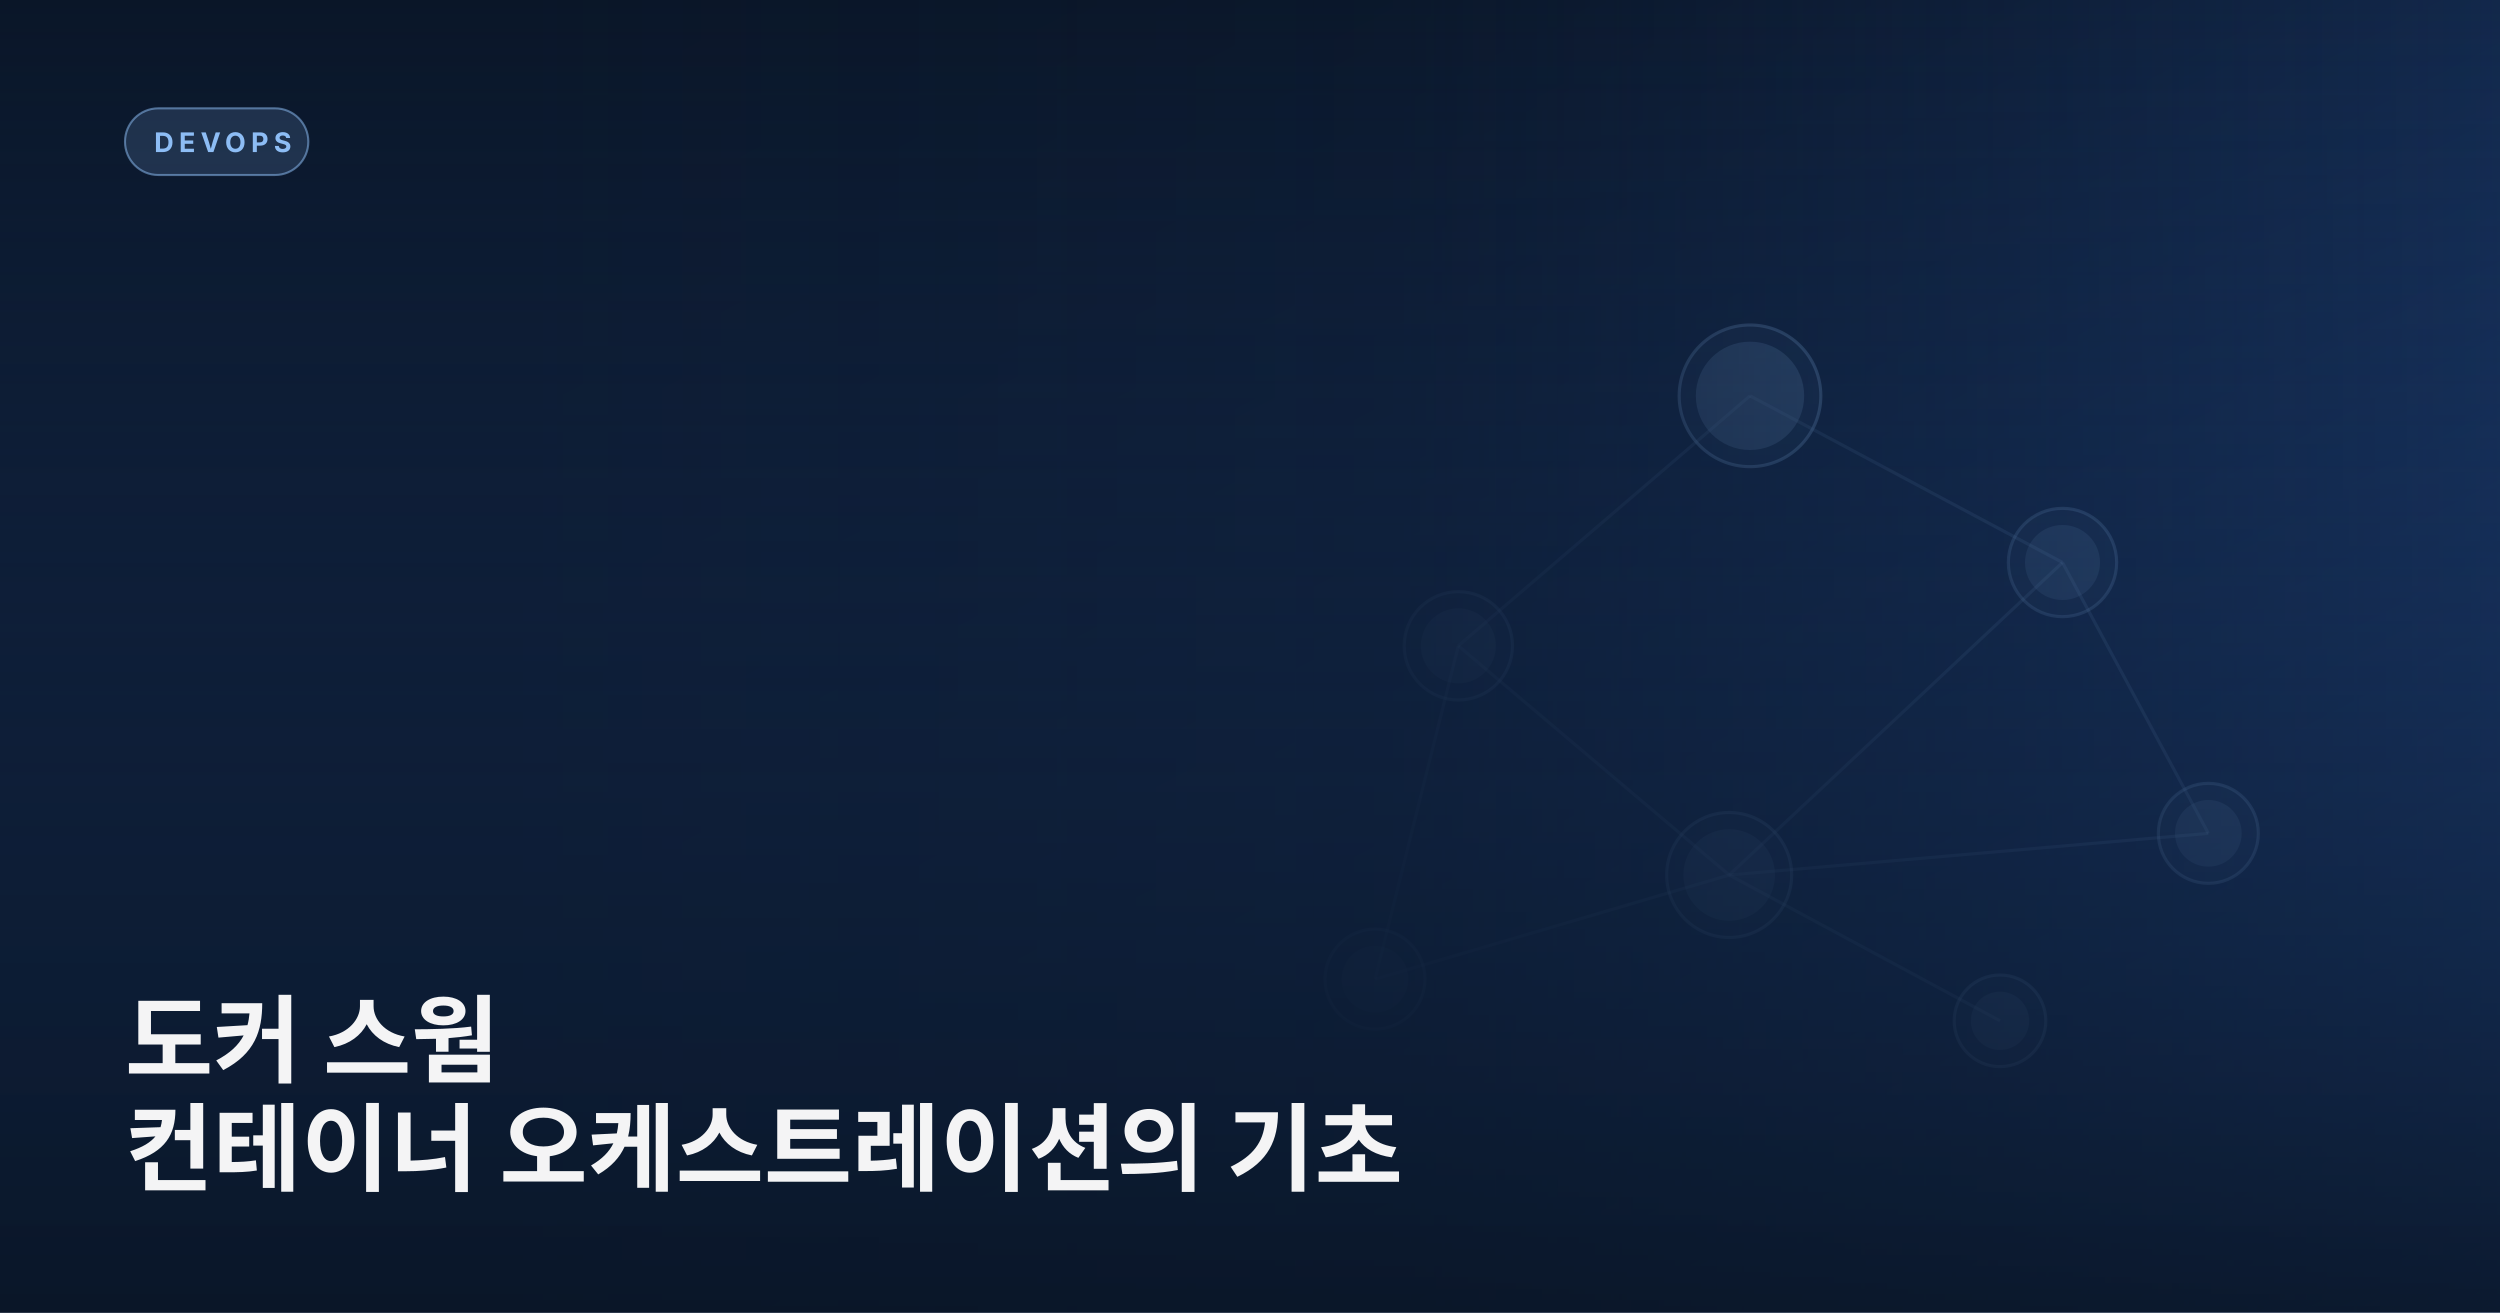
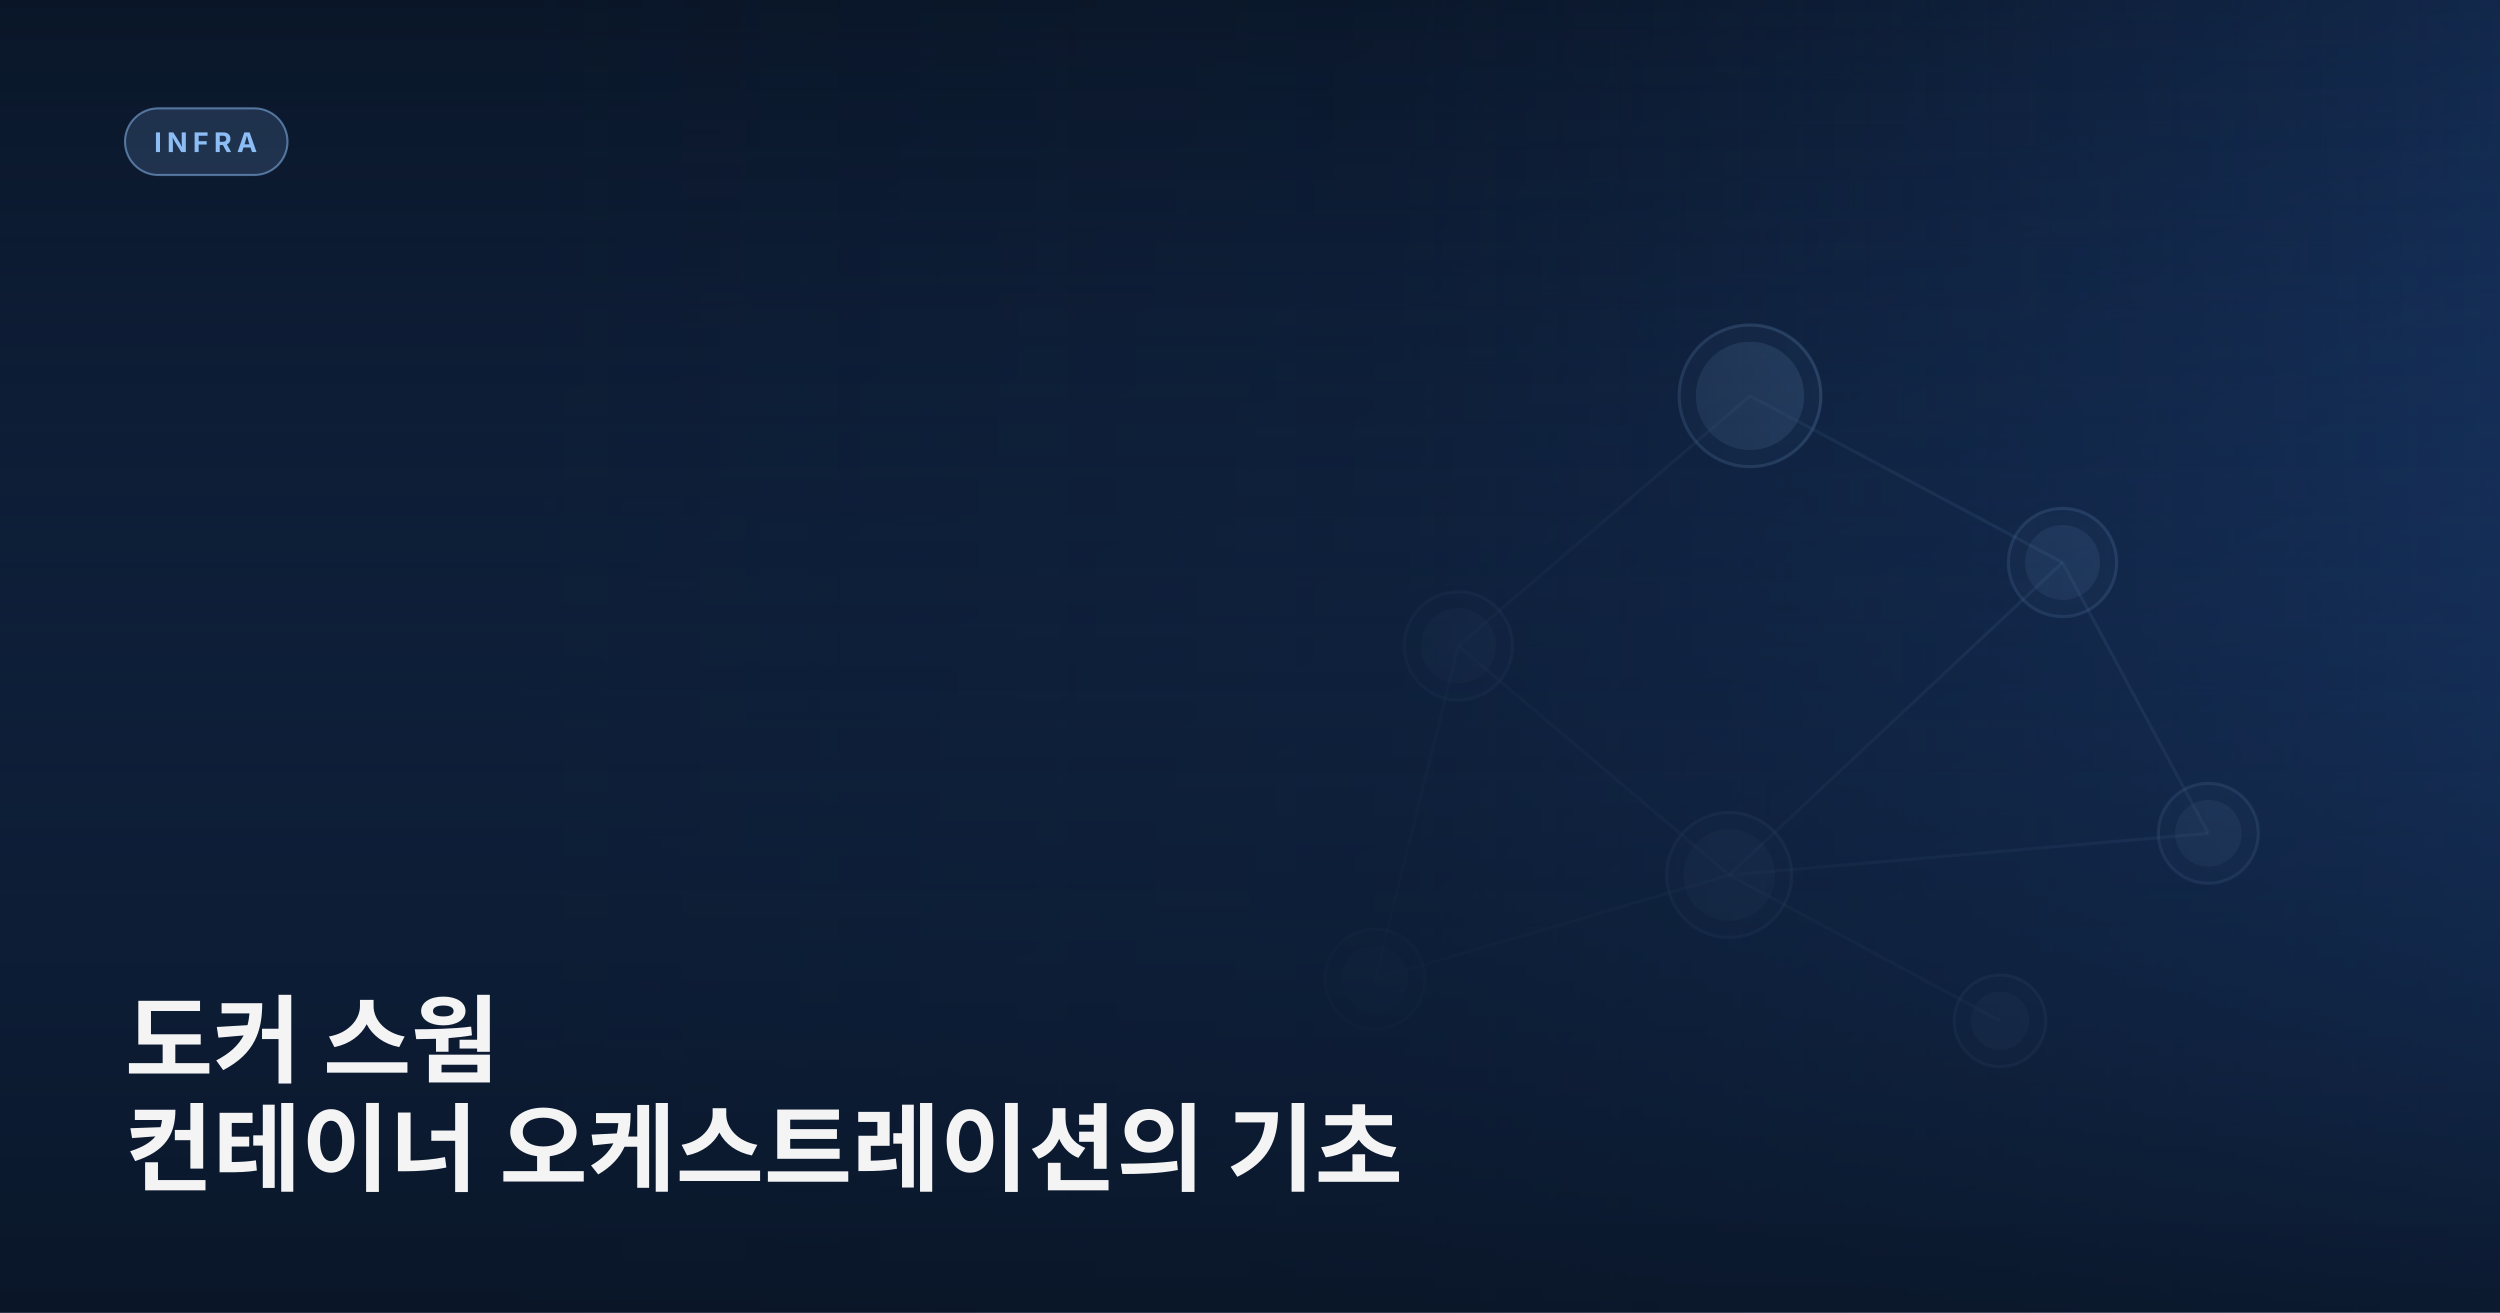
<svg xmlns="http://www.w3.org/2000/svg" width="1200" height="630" viewBox="0 0 1200 630">
  <defs>
    <linearGradient id="bg" x1="0%" y1="0%" x2="100%" y2="100%">
      <stop offset="0%" stop-color="#0a1628" />
      <stop offset="100%" stop-color="#1a3a6e" />
    </linearGradient>
    <linearGradient id="lf" x1="100%" y1="0%" x2="20%" y2="0%">
      <stop offset="0%" stop-color="#0a1628" stop-opacity="0" />
      <stop offset="55%" stop-color="#0a1628" stop-opacity="0.82" />
      <stop offset="100%" stop-color="#0a1628" stop-opacity="1" />
    </linearGradient>
    <linearGradient id="bf" x1="0%" y1="0%" x2="0%" y2="100%">
      <stop offset="0%" stop-color="#1a3a6e" stop-opacity="0" />
      <stop offset="100%" stop-color="#0a1628" stop-opacity="0.9" />
    </linearGradient>
  </defs>
  <rect width="1200" height="630" fill="url(#bg)" />
  <line x1="840" y1="190" x2="990" y2="270" stroke="#93c5fd" stroke-width="1.5" stroke-opacity="0.2" />
  <line x1="840" y1="190" x2="700" y2="310" stroke="#93c5fd" stroke-width="1.5" stroke-opacity="0.2" />
  <line x1="990" y1="270" x2="1060" y2="400" stroke="#93c5fd" stroke-width="1.5" stroke-opacity="0.2" />
  <line x1="990" y1="270" x2="830" y2="420" stroke="#93c5fd" stroke-width="1.5" stroke-opacity="0.2" />
  <line x1="700" y1="310" x2="830" y2="420" stroke="#93c5fd" stroke-width="1.5" stroke-opacity="0.2" />
  <line x1="1060" y1="400" x2="830" y2="420" stroke="#93c5fd" stroke-width="1.5" stroke-opacity="0.2" />
  <line x1="830" y1="420" x2="660" y2="470" stroke="#93c5fd" stroke-width="1.5" stroke-opacity="0.2" />
  <line x1="830" y1="420" x2="960" y2="490" stroke="#93c5fd" stroke-width="1.5" stroke-opacity="0.2" />
  <line x1="700" y1="310" x2="660" y2="470" stroke="#93c5fd" stroke-width="1.5" stroke-opacity="0.2" />
  <circle cx="840" cy="190" r="34" fill="#93c5fd" fill-opacity="0.1" stroke="#93c5fd" stroke-width="1.5" stroke-opacity="0.5" />
  <circle cx="840" cy="190" r="26" fill="#93c5fd" fill-opacity="0.35" />
  <circle cx="990" cy="270" r="26" fill="#93c5fd" fill-opacity="0.07" stroke="#93c5fd" stroke-width="1.5" stroke-opacity="0.3" />
  <circle cx="990" cy="270" r="18" fill="#93c5fd" fill-opacity="0.2" />
  <circle cx="700" cy="310" r="26" fill="#93c5fd" fill-opacity="0.07" stroke="#93c5fd" stroke-width="1.5" stroke-opacity="0.3" />
  <circle cx="700" cy="310" r="18" fill="#93c5fd" fill-opacity="0.2" />
  <circle cx="1060" cy="400" r="24" fill="#93c5fd" fill-opacity="0.07" stroke="#93c5fd" stroke-width="1.5" stroke-opacity="0.3" />
  <circle cx="1060" cy="400" r="16" fill="#93c5fd" fill-opacity="0.2" />
  <circle cx="830" cy="420" r="30" fill="#93c5fd" fill-opacity="0.07" stroke="#93c5fd" stroke-width="1.5" stroke-opacity="0.3" />
  <circle cx="830" cy="420" r="22" fill="#93c5fd" fill-opacity="0.2" />
  <circle cx="660" cy="470" r="24" fill="#93c5fd" fill-opacity="0.07" stroke="#93c5fd" stroke-width="1.5" stroke-opacity="0.3" />
  <circle cx="660" cy="470" r="16" fill="#93c5fd" fill-opacity="0.2" />
  <circle cx="960" cy="490" r="22" fill="#93c5fd" fill-opacity="0.07" stroke="#93c5fd" stroke-width="1.5" stroke-opacity="0.3" />
  <circle cx="960" cy="490" r="14" fill="#93c5fd" fill-opacity="0.2" />
  <rect width="1200" height="630" fill="url(#lf)" />
  <rect width="1200" height="630" fill="url(#bf)" />
-   <rect x="60" y="52" width="88" height="32" rx="16" fill="#93c5fd" fill-opacity="0.15" stroke="#93c5fd" stroke-width="1" stroke-opacity="0.5" />
-   <text x="74" y="73" font-family="system-ui,-apple-system,Segoe UI,sans-serif" font-size="13" font-weight="700" letter-spacing="2.5" fill="#93c5fd" fill-opacity="0.95">DEVOPS</text>
+   <rect x="60" y="52" width="78" height="32" rx="16" fill="#93c5fd" fill-opacity="0.15" stroke="#93c5fd" stroke-width="1" stroke-opacity="0.5" />
+   <text x="74" y="73" font-family="system-ui,-apple-system,Segoe UI,sans-serif" font-size="13" font-weight="700" letter-spacing="2.5" fill="#93c5fd" fill-opacity="0.95">INFRA</text>
  <text x="60" y="516" font-family="system-ui,-apple-system,Segoe UI,sans-serif" font-size="46" font-weight="800" fill="white" fill-opacity="0.95">도커 스웜</text>
  <text x="60" y="568" font-family="system-ui,-apple-system,Segoe UI,sans-serif" font-size="46" font-weight="800" fill="white" fill-opacity="0.95">컨테이너 오케스트레이션의 기초</text>
</svg>
